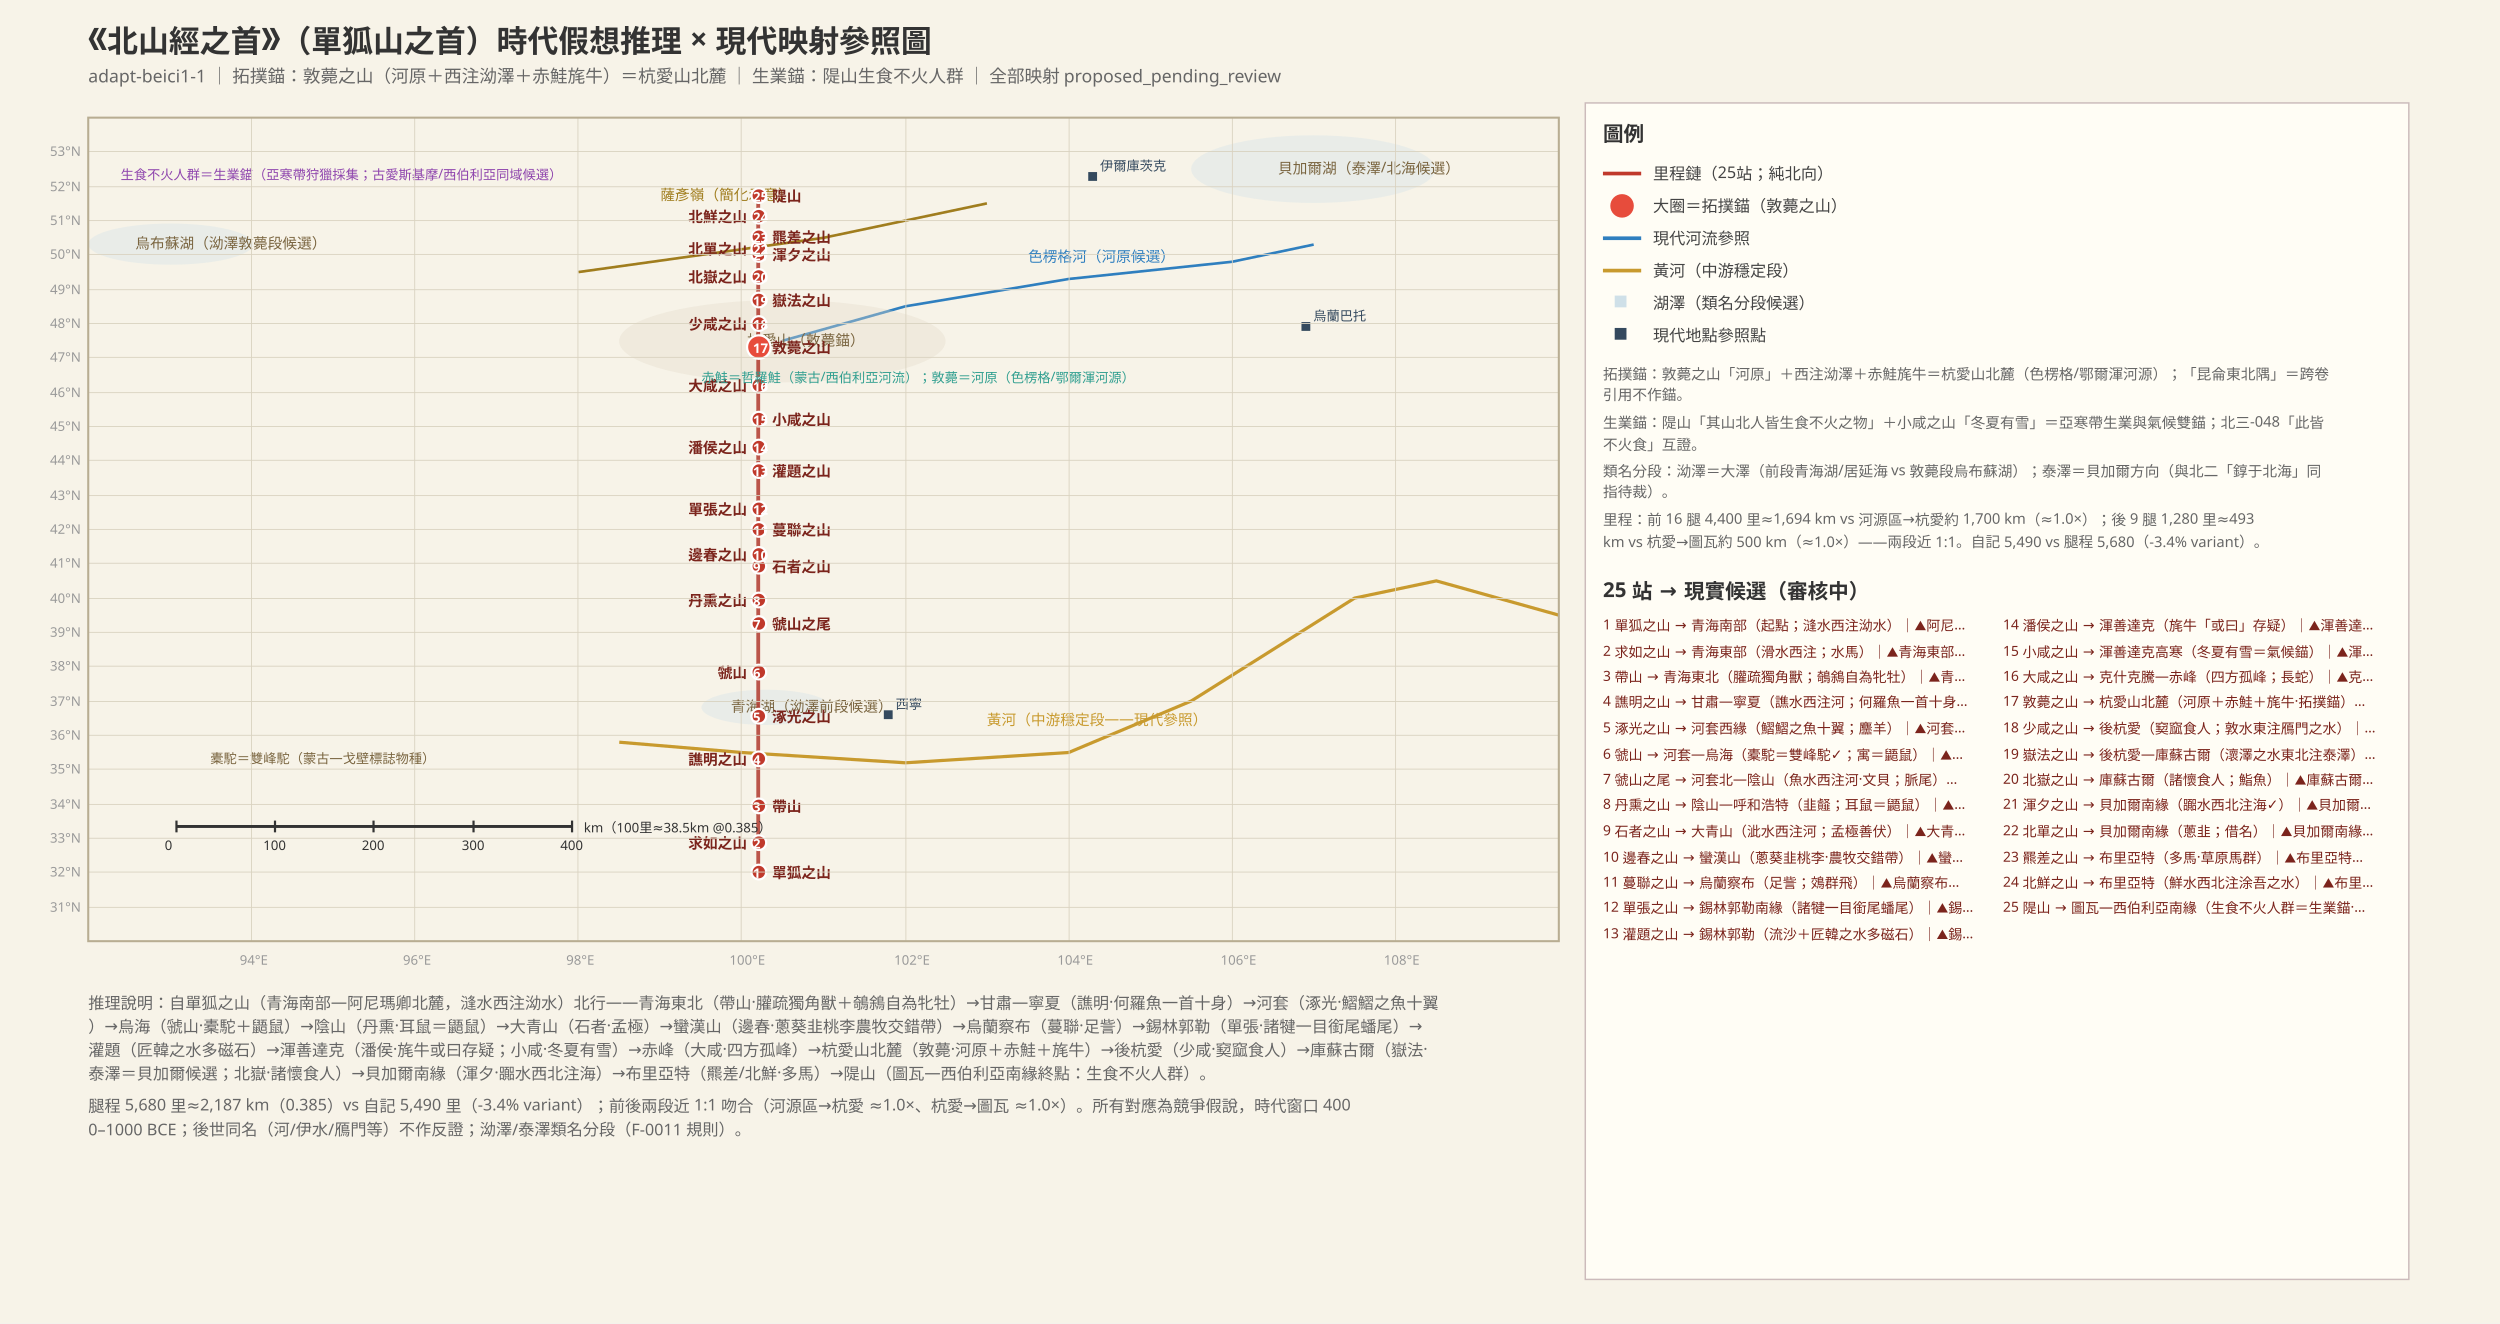
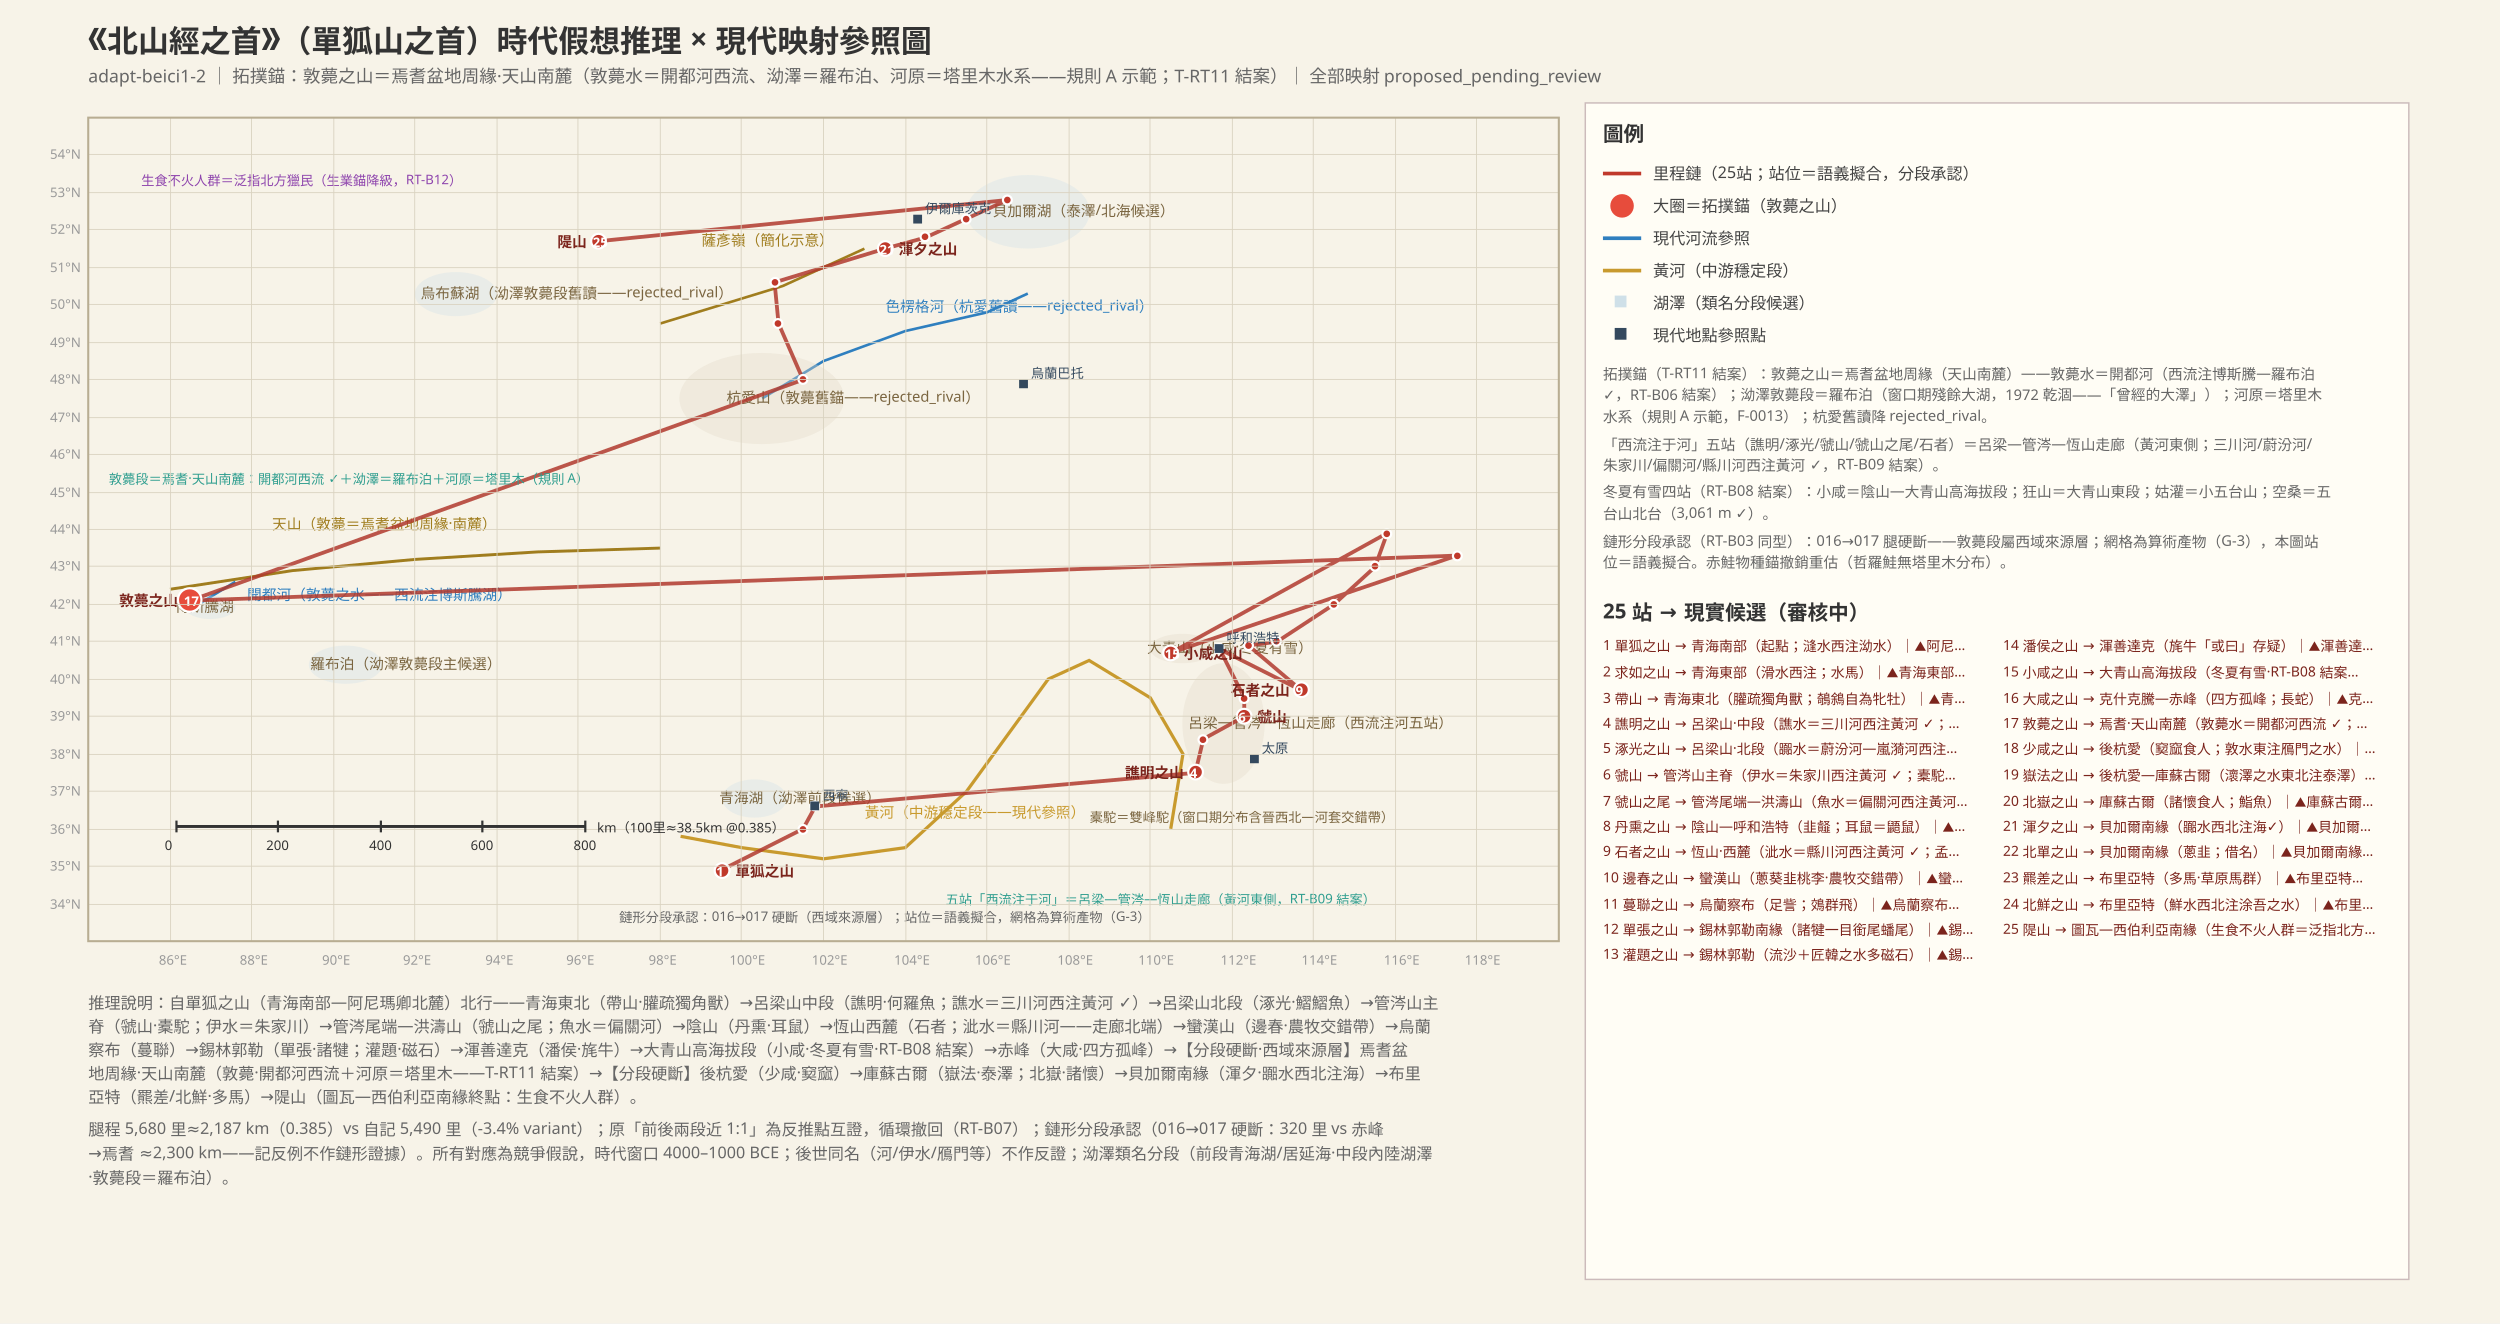
<svg xmlns="http://www.w3.org/2000/svg" width="1700" height="900" font-family="PingFang SC, Hiragino Sans GB, Microsoft YaHei, sans-serif">
  <rect width="1700" height="900" fill="#f7f3e8" />
  <defs>
    <marker id="arr" markerWidth="8" markerHeight="8" refX="7" refY="3" orient="auto">
      <path d="M0,0 L7,3 L0,6 Z" fill="#555" />
    </marker>
    <pattern id="sand" width="8" height="8" patternUnits="userSpaceOnUse">
      <rect width="8" height="8" fill="#efe3c0" />
      <circle cx="2" cy="2" r="0.8" fill="#d6b96a" />
      <circle cx="6" cy="6" r="0.8" fill="#d6b96a" />
    </pattern>
    <clipPath id="mapclip">
      <rect x="60" y="80" width="1000" height="560" />
    </clipPath>
  </defs>
  <text x="60" y="34" font-size="21" font-weight="bold" fill="#333">《北山經之首》（單狐山之首）時代假想推理 × 現代映射參照圖</text>
-   <text x="60" y="56" font-size="12" fill="#666">adapt-beici1-1 ｜ 拓撲錨：敦薨之山（河原＋西注泑澤＋赤鮭旄牛）＝杭愛山北麓 ｜ 生業錨：隄山生食不火人群 ｜ 全部映射 proposed_pending_review</text>
+   <text x="60" y="56" font-size="12" fill="#666">adapt-beici1-2 ｜ 拓撲錨：敦薨之山＝焉耆盆地周緣·天山南麓（敦薨水＝開都河西流、泑澤＝羅布泊、河原＝塔里木水系——規則 A 示範；T-RT11 結案）｜ 全部映射 proposed_pending_review</text>
  <g clip-path="url(#mapclip)">
-     <polyline points="421.1,504.7 504.4,511.7 615.6,518.7 726.7,511.7 810.0,476.7 865.6,441.7 921.1,406.7 976.7,395.0 1060.0,418.3 1104.4,453.3 1087.8,500.0" fill="none" stroke="#c89a2e" stroke-width="2.2" />
-     <text x="671" y="493" font-size="10" fill="#c89a2e">黃河（中游穩定段——現代參照）</text>
-     <polyline points="532.2,231.7 615.6,208.3 726.7,189.7 837.8,178.0 893.3,166.3" fill="none" stroke="#2f7fbf" stroke-width="1.8" />
-     <text x="699" y="178" font-size="10" fill="#2f7fbf">色楞格河（河原候選）</text>
-     <ellipse cx="521" cy="481" rx="44" ry="12" fill="#cfe0e8" opacity="0.35" />
-     <text x="497" y="484" font-size="10" fill="#7a6540">青海湖（泑澤前段候選）</text>
-     <ellipse cx="532" cy="232" rx="111" ry="28" fill="#e2d9c8" opacity="0.35" />
-     <text x="508" y="235" font-size="10" fill="#7a6540">杭愛山（敦薨錨）</text>
-     <ellipse cx="893" cy="115" rx="83" ry="23" fill="#cfe0e8" opacity="0.35" />
-     <text x="869" y="118" font-size="10" fill="#7a6540">貝加爾湖（泰澤/北海候選）</text>
-     <ellipse cx="116" cy="166" rx="56" ry="14" fill="#cfe0e8" opacity="0.35" />
-     <text x="92" y="169" font-size="10" fill="#7a6540">烏布蘇湖（泑澤敦薨段候選）</text>
-     <polyline points="393.3,185.0 560.0,161.7 671.1,138.3" fill="none" stroke="#a07d1e" stroke-width="1.8" />
-     <text x="449" y="136" font-size="10" fill="#a07d1e">薩彥嶺（簡化示意）</text>
-     <polyline points="515.6,592.9 515.6,572.6 515.6,548.3 515.6,515.9 515.6,487.4 515.6,456.6 515.6,424.2 515.6,408.1 515.6,385.4 515.6,376.6 515.6,360.2 515.6,345.8 515.6,319.9 515.6,303.5 515.6,284.9 515.6,262.2 515.6,236.3 515.6,220.2 515.6,203.9 515.6,187.8 515.6,173.1 515.6,169.1 515.6,161.0 515.6,146.5 515.6,132.7" fill="none" stroke="#b03a2e" stroke-width="2.6" opacity="0.85" />
-     <circle cx="516" cy="593" r="5" fill="#c0392b" stroke="#fff" stroke-width="1.5" />
-     <text x="512" y="597" font-size="9" fill="#fff" font-weight="bold">1</text>
-     <text x="525" y="597" font-size="10" fill="#7b241c" font-weight="bold">單狐之山</text>
-     <circle cx="516" cy="573" r="5" fill="#c0392b" stroke="#fff" stroke-width="1.5" />
-     <text x="512" y="577" font-size="9" fill="#fff" font-weight="bold">2</text>
-     <text x="468" y="577" font-size="10" fill="#7b241c" font-weight="bold">求如之山</text>
-     <circle cx="516" cy="548" r="5" fill="#c0392b" stroke="#fff" stroke-width="1.5" />
-     <text x="512" y="552" font-size="9" fill="#fff" font-weight="bold">3</text>
-     <text x="525" y="552" font-size="10" fill="#7b241c" font-weight="bold">帶山</text>
-     <circle cx="516" cy="516" r="5" fill="#c0392b" stroke="#fff" stroke-width="1.5" />
-     <text x="512" y="520" font-size="9" fill="#fff" font-weight="bold">4</text>
-     <text x="468" y="520" font-size="10" fill="#7b241c" font-weight="bold">譙明之山</text>
-     <circle cx="516" cy="487" r="5" fill="#c0392b" stroke="#fff" stroke-width="1.5" />
-     <text x="512" y="491" font-size="9" fill="#fff" font-weight="bold">5</text>
-     <text x="525" y="491" font-size="10" fill="#7b241c" font-weight="bold">涿光之山</text>
-     <circle cx="516" cy="457" r="5" fill="#c0392b" stroke="#fff" stroke-width="1.5" />
-     <text x="512" y="461" font-size="9" fill="#fff" font-weight="bold">6</text>
-     <text x="488" y="461" font-size="10" fill="#7b241c" font-weight="bold">虢山</text>
-     <circle cx="516" cy="424" r="5" fill="#c0392b" stroke="#fff" stroke-width="1.5" />
-     <text x="512" y="428" font-size="9" fill="#fff" font-weight="bold">7</text>
-     <text x="525" y="428" font-size="10" fill="#7b241c" font-weight="bold">虢山之尾</text>
-     <circle cx="516" cy="408" r="5" fill="#c0392b" stroke="#fff" stroke-width="1.5" />
-     <text x="512" y="412" font-size="9" fill="#fff" font-weight="bold">8</text>
-     <text x="468" y="412" font-size="10" fill="#7b241c" font-weight="bold">丹熏之山</text>
-     <circle cx="516" cy="385" r="5" fill="#c0392b" stroke="#fff" stroke-width="1.5" />
-     <text x="512" y="389" font-size="9" fill="#fff" font-weight="bold">9</text>
-     <text x="525" y="389" font-size="10" fill="#7b241c" font-weight="bold">石者之山</text>
-     <circle cx="516" cy="377" r="5" fill="#c0392b" stroke="#fff" stroke-width="1.5" />
-     <text x="512" y="381" font-size="9" fill="#fff" font-weight="bold">10</text>
-     <text x="468" y="381" font-size="10" fill="#7b241c" font-weight="bold">邊春之山</text>
-     <circle cx="516" cy="360" r="5" fill="#c0392b" stroke="#fff" stroke-width="1.5" />
-     <text x="512" y="364" font-size="9" fill="#fff" font-weight="bold">11</text>
-     <text x="525" y="364" font-size="10" fill="#7b241c" font-weight="bold">蔓聯之山</text>
-     <circle cx="516" cy="346" r="5" fill="#c0392b" stroke="#fff" stroke-width="1.5" />
-     <text x="512" y="350" font-size="9" fill="#fff" font-weight="bold">12</text>
-     <text x="468" y="350" font-size="10" fill="#7b241c" font-weight="bold">單張之山</text>
-     <circle cx="516" cy="320" r="5" fill="#c0392b" stroke="#fff" stroke-width="1.5" />
-     <text x="512" y="324" font-size="9" fill="#fff" font-weight="bold">13</text>
-     <text x="525" y="324" font-size="10" fill="#7b241c" font-weight="bold">灌題之山</text>
-     <circle cx="516" cy="304" r="5" fill="#c0392b" stroke="#fff" stroke-width="1.5" />
-     <text x="512" y="308" font-size="9" fill="#fff" font-weight="bold">14</text>
-     <text x="468" y="308" font-size="10" fill="#7b241c" font-weight="bold">潘侯之山</text>
-     <circle cx="516" cy="285" r="5" fill="#c0392b" stroke="#fff" stroke-width="1.5" />
-     <text x="512" y="289" font-size="9" fill="#fff" font-weight="bold">15</text>
-     <text x="525" y="289" font-size="10" fill="#7b241c" font-weight="bold">小咸之山</text>
-     <circle cx="516" cy="262" r="5" fill="#c0392b" stroke="#fff" stroke-width="1.5" />
-     <text x="512" y="266" font-size="9" fill="#fff" font-weight="bold">16</text>
-     <text x="468" y="266" font-size="10" fill="#7b241c" font-weight="bold">大咸之山</text>
-     <circle cx="516" cy="236" r="8" fill="#e74c3c" stroke="#fff" stroke-width="1.5" />
-     <text x="512" y="240" font-size="9" fill="#fff" font-weight="bold">17</text>
-     <text x="525" y="240" font-size="10" fill="#7b241c" font-weight="bold">敦薨之山</text>
-     <circle cx="516" cy="220" r="5" fill="#c0392b" stroke="#fff" stroke-width="1.5" />
-     <text x="512" y="224" font-size="9" fill="#fff" font-weight="bold">18</text>
-     <text x="468" y="224" font-size="10" fill="#7b241c" font-weight="bold">少咸之山</text>
-     <circle cx="516" cy="204" r="5" fill="#c0392b" stroke="#fff" stroke-width="1.5" />
-     <text x="512" y="208" font-size="9" fill="#fff" font-weight="bold">19</text>
-     <text x="525" y="208" font-size="10" fill="#7b241c" font-weight="bold">嶽法之山</text>
-     <circle cx="516" cy="188" r="5" fill="#c0392b" stroke="#fff" stroke-width="1.5" />
-     <text x="512" y="192" font-size="9" fill="#fff" font-weight="bold">20</text>
-     <text x="468" y="192" font-size="10" fill="#7b241c" font-weight="bold">北嶽之山</text>
-     <circle cx="516" cy="173" r="5" fill="#c0392b" stroke="#fff" stroke-width="1.5" />
-     <text x="512" y="177" font-size="9" fill="#fff" font-weight="bold">21</text>
-     <text x="525" y="177" font-size="10" fill="#7b241c" font-weight="bold">渾夕之山</text>
-     <circle cx="516" cy="169" r="5" fill="#c0392b" stroke="#fff" stroke-width="1.5" />
-     <text x="512" y="173" font-size="9" fill="#fff" font-weight="bold">22</text>
-     <text x="468" y="173" font-size="10" fill="#7b241c" font-weight="bold">北單之山</text>
-     <circle cx="516" cy="161" r="5" fill="#c0392b" stroke="#fff" stroke-width="1.5" />
-     <text x="512" y="165" font-size="9" fill="#fff" font-weight="bold">23</text>
-     <text x="525" y="165" font-size="10" fill="#7b241c" font-weight="bold">羆差之山</text>
-     <circle cx="516" cy="147" r="5" fill="#c0392b" stroke="#fff" stroke-width="1.5" />
-     <text x="512" y="151" font-size="9" fill="#fff" font-weight="bold">24</text>
-     <text x="468" y="151" font-size="10" fill="#7b241c" font-weight="bold">北鮮之山</text>
-     <circle cx="516" cy="133" r="5" fill="#c0392b" stroke="#fff" stroke-width="1.5" />
-     <text x="512" y="137" font-size="9" fill="#fff" font-weight="bold">25</text>
-     <text x="525" y="137" font-size="10" fill="#7b241c" font-weight="bold">隄山</text>
-     <text x="82" y="122" font-size="9" fill="#8e44ad">生食不火人群＝生業錨（亞寒帶狩獵採集；古愛斯基摩/西伯利亞同域候選）</text>
-     <text x="143" y="519" font-size="9" fill="#7a6540">橐駝＝雙峰駝（蒙古—戈壁標誌物種）</text>
-     <text x="477" y="260" font-size="9" fill="#2f9e8f">赤鮭＝哲羅鮭（蒙古/西伯利亞河流）；敦薨＝河原（色楞格/鄂爾渾河源）</text>
-     <rect x="601" y="483" width="6" height="6" fill="#34495e" />
-     <text x="609" y="482" font-size="9" fill="#34495e">西寧</text>
-     <rect x="1151" y="385" width="6" height="6" fill="#34495e" />
-     <text x="1159" y="384" font-size="9" fill="#34495e">呼和浩特</text>
-     <rect x="885" y="219" width="6" height="6" fill="#34495e" />
-     <text x="893" y="218" font-size="9" fill="#34495e">烏蘭巴托</text>
-     <rect x="740" y="117" width="6" height="6" fill="#34495e" />
-     <text x="748" y="116" font-size="9" fill="#34495e">伊爾庫茨克</text>
+     <polyline points="462.8,568.7 504.4,576.4 560.0,584.0 615.6,576.4 657.2,538.2 685.0,500.0 712.8,461.8 740.6,449.1 782.2,474.5 804.4,512.7 796.1,563.6" fill="none" stroke="#c89a2e" stroke-width="2.2" />
+     <text x="588" y="556" font-size="10" fill="#c89a2e">黃河（中游穩定段——現代參照）</text>
+     <polyline points="518.3,270.9 560.0,245.5 615.6,225.1 671.1,212.4 698.9,199.6" fill="none" stroke="#2f7fbf" stroke-width="1.8" />
+     <text x="602" y="212" font-size="10" fill="#2f7fbf">色楞格河（杭愛舊讀——rejected_rival）</text>
+     <polyline points="115.6,400.7 198.9,388.0 282.2,380.4 365.6,375.3 448.9,372.7" fill="none" stroke="#a07d1e" stroke-width="2" />
+     <text x="185" y="360" font-size="10" fill="#a07d1e">天山（敦薨＝焉耆盆地周緣·南麓）</text>
+     <polyline points="160.0,395.6 143.3,405.8 135.0,410.9" fill="none" stroke="#2f7fbf" stroke-width="1.8" />
+     <text x="168" y="408" font-size="10" fill="#2f7fbf">開都河（敦薨之水——西流注博斯騰湖）</text>
+     <polyline points="448.9,220.0 532.2,194.5 587.8,169.1" fill="none" stroke="#a07d1e" stroke-width="1.8" />
+     <text x="477" y="167" font-size="10" fill="#a07d1e">薩彥嶺（簡化示意）</text>
+     <ellipse cx="513" cy="543" rx="22" ry="13" fill="#cfe0e8" opacity="0.35" />
+     <text x="489" y="546" font-size="10" fill="#7a6540">青海湖（泑澤前段候選）</text>
+     <ellipse cx="518" cy="271" rx="56" ry="31" fill="#e2d9c8" opacity="0.35" />
+     <text x="494" y="274" font-size="10" fill="#7a6540">杭愛山（敦薨舊錨——rejected_rival）</text>
+     <ellipse cx="699" cy="144" rx="42" ry="25" fill="#cfe0e8" opacity="0.35" />
+     <text x="675" y="147" font-size="10" fill="#7a6540">貝加爾湖（泰澤/北海候選）</text>
+     <ellipse cx="310" cy="200" rx="28" ry="15" fill="#cfe0e8" opacity="0.35" />
+     <text x="286" y="203" font-size="10" fill="#7a6540">烏布蘇湖（泑澤敦薨段舊讀——rejected_rival）</text>
+     <ellipse cx="143" cy="413" rx="17" ry="8" fill="#cfe0e8" opacity="0.35" />
+     <text x="119" y="416" font-size="10" fill="#7a6540">博斯騰湖</text>
+     <ellipse cx="235" cy="452" rx="25" ry="13" fill="#cfe0e8" opacity="0.35" />
+     <text x="211" y="455" font-size="10" fill="#7a6540">羅布泊（泑澤敦薨段主候選）</text>
+     <ellipse cx="832" cy="492" rx="28" ry="41" fill="#e2d9c8" opacity="0.35" />
+     <text x="808" y="495" font-size="10" fill="#7a6540">呂梁—管涔—恆山走廊（西流注河五站）</text>
+     <ellipse cx="804" cy="441" rx="22" ry="10" fill="#e2d9c8" opacity="0.35" />
+     <text x="780" y="444" font-size="10" fill="#7a6540">大青山（小咸·冬夏有雪）</text>
+     <polyline points="490.6,591.6 546.1,563.6 554.4,548.4 812.8,525.5 818.3,502.5 846.1,487.3 846.1,474.5 829.4,441.5 885.0,469.5 848.9,438.9 868.3,436.4 907.2,410.9 935.0,385.5 943.3,362.5 796.1,444.0 990.6,377.8 129.4,408.4 546.1,258.2 529.4,220.0 526.7,192.0 601.7,169.1 629.4,161.5 657.2,148.7 685.0,136.0 407.2,164.0" fill="none" stroke="#b03a2e" stroke-width="2.6" opacity="0.85" />
+     <circle cx="491" cy="592" r="5" fill="#c0392b" stroke="#fff" stroke-width="1.5" />
+     <text x="487" y="596" font-size="9" fill="#fff" font-weight="bold">1</text>
+     <text x="500" y="596" font-size="10" fill="#7b241c" font-weight="bold">單狐之山</text>
+     <circle cx="546" cy="564" r="3" fill="#c0392b" stroke="#fff" stroke-width="1.5" />
+     <circle cx="554" cy="548" r="3" fill="#c0392b" stroke="#fff" stroke-width="1.5" />
+     <circle cx="813" cy="525" r="5" fill="#c0392b" stroke="#fff" stroke-width="1.5" />
+     <text x="809" y="529" font-size="9" fill="#fff" font-weight="bold">4</text>
+     <text x="765" y="529" font-size="10" fill="#7b241c" font-weight="bold">譙明之山</text>
+     <circle cx="818" cy="503" r="3" fill="#c0392b" stroke="#fff" stroke-width="1.5" />
+     <circle cx="846" cy="487" r="5" fill="#c0392b" stroke="#fff" stroke-width="1.5" />
+     <text x="842" y="491" font-size="9" fill="#fff" font-weight="bold">6</text>
+     <text x="855" y="491" font-size="10" fill="#7b241c" font-weight="bold">虢山</text>
+     <circle cx="846" cy="475" r="3" fill="#c0392b" stroke="#fff" stroke-width="1.5" />
+     <circle cx="829" cy="441" r="3" fill="#c0392b" stroke="#fff" stroke-width="1.5" />
+     <circle cx="885" cy="469" r="5" fill="#c0392b" stroke="#fff" stroke-width="1.5" />
+     <text x="881" y="473" font-size="9" fill="#fff" font-weight="bold">9</text>
+     <text x="837" y="473" font-size="10" fill="#7b241c" font-weight="bold">石者之山</text>
+     <circle cx="849" cy="439" r="3" fill="#c0392b" stroke="#fff" stroke-width="1.5" />
+     <circle cx="868" cy="436" r="3" fill="#c0392b" stroke="#fff" stroke-width="1.5" />
+     <circle cx="907" cy="411" r="3" fill="#c0392b" stroke="#fff" stroke-width="1.5" />
+     <circle cx="935" cy="385" r="3" fill="#c0392b" stroke="#fff" stroke-width="1.5" />
+     <circle cx="943" cy="363" r="3" fill="#c0392b" stroke="#fff" stroke-width="1.5" />
+     <circle cx="796" cy="444" r="5" fill="#c0392b" stroke="#fff" stroke-width="1.5" />
+     <text x="792" y="448" font-size="9" fill="#fff" font-weight="bold">15</text>
+     <text x="805" y="448" font-size="10" fill="#7b241c" font-weight="bold">小咸之山</text>
+     <circle cx="991" cy="378" r="3" fill="#c0392b" stroke="#fff" stroke-width="1.5" />
+     <circle cx="129" cy="408" r="8" fill="#e74c3c" stroke="#fff" stroke-width="1.5" />
+     <text x="125" y="412" font-size="9" fill="#fff" font-weight="bold">17</text>
+     <text x="81" y="412" font-size="10" fill="#7b241c" font-weight="bold">敦薨之山</text>
+     <circle cx="546" cy="258" r="3" fill="#c0392b" stroke="#fff" stroke-width="1.5" />
+     <circle cx="529" cy="220" r="3" fill="#c0392b" stroke="#fff" stroke-width="1.5" />
+     <circle cx="527" cy="192" r="3" fill="#c0392b" stroke="#fff" stroke-width="1.5" />
+     <circle cx="602" cy="169" r="5" fill="#c0392b" stroke="#fff" stroke-width="1.5" />
+     <text x="598" y="173" font-size="9" fill="#fff" font-weight="bold">21</text>
+     <text x="611" y="173" font-size="10" fill="#7b241c" font-weight="bold">渾夕之山</text>
+     <circle cx="629" cy="161" r="3" fill="#c0392b" stroke="#fff" stroke-width="1.5" />
+     <circle cx="657" cy="149" r="3" fill="#c0392b" stroke="#fff" stroke-width="1.5" />
+     <circle cx="685" cy="136" r="3" fill="#c0392b" stroke="#fff" stroke-width="1.5" />
+     <circle cx="407" cy="164" r="5" fill="#c0392b" stroke="#fff" stroke-width="1.5" />
+     <text x="403" y="168" font-size="9" fill="#fff" font-weight="bold">25</text>
+     <text x="379" y="168" font-size="10" fill="#7b241c" font-weight="bold">隄山</text>
+     <text x="96" y="126" font-size="9" fill="#8e44ad">生食不火人群＝泛指北方獵民（生業錨降級，RT-B12）</text>
+     <text x="741" y="559" font-size="9" fill="#7a6540">橐駝＝雙峰駝（窗口期分布含晉西北—河套交錯帶）</text>
+     <text x="74" y="329" font-size="9" fill="#2f9e8f">敦薨段＝焉耆·天山南麓：開都河西流 ✓＋泑澤＝羅布泊＋河原＝塔里木（規則 A）</text>
+     <text x="643" y="615" font-size="9" fill="#2f9e8f">五站「西流注于河」＝呂梁—管涔—恆山走廊（黃河東側，RT-B09 結案）</text>
+     <text x="421" y="627" font-size="9" fill="#666">鏈形分段承認：016→017 硬斷（西域來源層）；站位＝語義擬合，網格為算術產物（G-3）</text>
+     <rect x="551" y="545" width="6" height="6" fill="#34495e" />
+     <text x="559" y="544" font-size="9" fill="#34495e">西寧</text>
+     <rect x="850" y="513" width="6" height="6" fill="#34495e" />
+     <text x="858" y="512" font-size="9" fill="#34495e">太原</text>
+     <rect x="826" y="438" width="6" height="6" fill="#34495e" />
+     <text x="834" y="437" font-size="9" fill="#34495e">呼和浩特</text>
+     <rect x="693" y="258" width="6" height="6" fill="#34495e" />
+     <text x="701" y="257" font-size="9" fill="#34495e">烏蘭巴托</text>
+     <rect x="621" y="146" width="6" height="6" fill="#34495e" />
+     <text x="629" y="145" font-size="9" fill="#34495e">伊爾庫茨克</text>
  </g>
+   <line x1="116" y1="640" x2="116" y2="80" stroke="#d9d2c0" stroke-width="0.6" />
+   <text x="108" y="656" font-size="9" fill="#999">86°E</text>
  <line x1="171" y1="640" x2="171" y2="80" stroke="#d9d2c0" stroke-width="0.6" />
-   <text x="163" y="656" font-size="9" fill="#999">94°E</text>
+   <text x="163" y="656" font-size="9" fill="#999">88°E</text>
+   <line x1="227" y1="640" x2="227" y2="80" stroke="#d9d2c0" stroke-width="0.6" />
+   <text x="219" y="656" font-size="9" fill="#999">90°E</text>
  <line x1="282" y1="640" x2="282" y2="80" stroke="#d9d2c0" stroke-width="0.6" />
-   <text x="274" y="656" font-size="9" fill="#999">96°E</text>
+   <text x="274" y="656" font-size="9" fill="#999">92°E</text>
+   <line x1="338" y1="640" x2="338" y2="80" stroke="#d9d2c0" stroke-width="0.6" />
+   <text x="330" y="656" font-size="9" fill="#999">94°E</text>
  <line x1="393" y1="640" x2="393" y2="80" stroke="#d9d2c0" stroke-width="0.6" />
-   <text x="385" y="656" font-size="9" fill="#999">98°E</text>
+   <text x="385" y="656" font-size="9" fill="#999">96°E</text>
+   <line x1="449" y1="640" x2="449" y2="80" stroke="#d9d2c0" stroke-width="0.6" />
+   <text x="441" y="656" font-size="9" fill="#999">98°E</text>
  <line x1="504" y1="640" x2="504" y2="80" stroke="#d9d2c0" stroke-width="0.6" />
  <text x="496" y="656" font-size="9" fill="#999">100°E</text>
+   <line x1="560" y1="640" x2="560" y2="80" stroke="#d9d2c0" stroke-width="0.6" />
+   <text x="552" y="656" font-size="9" fill="#999">102°E</text>
  <line x1="616" y1="640" x2="616" y2="80" stroke="#d9d2c0" stroke-width="0.6" />
-   <text x="608" y="656" font-size="9" fill="#999">102°E</text>
+   <text x="608" y="656" font-size="9" fill="#999">104°E</text>
+   <line x1="671" y1="640" x2="671" y2="80" stroke="#d9d2c0" stroke-width="0.6" />
+   <text x="663" y="656" font-size="9" fill="#999">106°E</text>
  <line x1="727" y1="640" x2="727" y2="80" stroke="#d9d2c0" stroke-width="0.6" />
-   <text x="719" y="656" font-size="9" fill="#999">104°E</text>
+   <text x="719" y="656" font-size="9" fill="#999">108°E</text>
+   <line x1="782" y1="640" x2="782" y2="80" stroke="#d9d2c0" stroke-width="0.6" />
+   <text x="774" y="656" font-size="9" fill="#999">110°E</text>
  <line x1="838" y1="640" x2="838" y2="80" stroke="#d9d2c0" stroke-width="0.6" />
-   <text x="830" y="656" font-size="9" fill="#999">106°E</text>
+   <text x="830" y="656" font-size="9" fill="#999">112°E</text>
+   <line x1="893" y1="640" x2="893" y2="80" stroke="#d9d2c0" stroke-width="0.6" />
+   <text x="885" y="656" font-size="9" fill="#999">114°E</text>
  <line x1="949" y1="640" x2="949" y2="80" stroke="#d9d2c0" stroke-width="0.6" />
-   <text x="941" y="656" font-size="9" fill="#999">108°E</text>
-   <line x1="60" y1="617" x2="1060" y2="617" stroke="#d9d2c0" stroke-width="0.6" />
-   <text x="34" y="620" font-size="9" fill="#999">31°N</text>
-   <line x1="60" y1="593" x2="1060" y2="593" stroke="#d9d2c0" stroke-width="0.6" />
-   <text x="34" y="596" font-size="9" fill="#999">32°N</text>
-   <line x1="60" y1="570" x2="1060" y2="570" stroke="#d9d2c0" stroke-width="0.6" />
-   <text x="34" y="573" font-size="9" fill="#999">33°N</text>
-   <line x1="60" y1="547" x2="1060" y2="547" stroke="#d9d2c0" stroke-width="0.6" />
-   <text x="34" y="550" font-size="9" fill="#999">34°N</text>
-   <line x1="60" y1="523" x2="1060" y2="523" stroke="#d9d2c0" stroke-width="0.6" />
-   <text x="34" y="526" font-size="9" fill="#999">35°N</text>
-   <line x1="60" y1="500" x2="1060" y2="500" stroke="#d9d2c0" stroke-width="0.6" />
-   <text x="34" y="503" font-size="9" fill="#999">36°N</text>
-   <line x1="60" y1="477" x2="1060" y2="477" stroke="#d9d2c0" stroke-width="0.6" />
-   <text x="34" y="480" font-size="9" fill="#999">37°N</text>
-   <line x1="60" y1="453" x2="1060" y2="453" stroke="#d9d2c0" stroke-width="0.6" />
-   <text x="34" y="456" font-size="9" fill="#999">38°N</text>
-   <line x1="60" y1="430" x2="1060" y2="430" stroke="#d9d2c0" stroke-width="0.6" />
-   <text x="34" y="433" font-size="9" fill="#999">39°N</text>
-   <line x1="60" y1="407" x2="1060" y2="407" stroke="#d9d2c0" stroke-width="0.6" />
-   <text x="34" y="410" font-size="9" fill="#999">40°N</text>
-   <line x1="60" y1="383" x2="1060" y2="383" stroke="#d9d2c0" stroke-width="0.6" />
-   <text x="34" y="386" font-size="9" fill="#999">41°N</text>
+   <text x="941" y="656" font-size="9" fill="#999">116°E</text>
+   <line x1="1004" y1="640" x2="1004" y2="80" stroke="#d9d2c0" stroke-width="0.6" />
+   <text x="996" y="656" font-size="9" fill="#999">118°E</text>
+   <line x1="60" y1="615" x2="1060" y2="615" stroke="#d9d2c0" stroke-width="0.6" />
+   <text x="34" y="618" font-size="9" fill="#999">34°N</text>
+   <line x1="60" y1="589" x2="1060" y2="589" stroke="#d9d2c0" stroke-width="0.6" />
+   <text x="34" y="592" font-size="9" fill="#999">35°N</text>
+   <line x1="60" y1="564" x2="1060" y2="564" stroke="#d9d2c0" stroke-width="0.6" />
+   <text x="34" y="567" font-size="9" fill="#999">36°N</text>
+   <line x1="60" y1="538" x2="1060" y2="538" stroke="#d9d2c0" stroke-width="0.6" />
+   <text x="34" y="541" font-size="9" fill="#999">37°N</text>
+   <line x1="60" y1="513" x2="1060" y2="513" stroke="#d9d2c0" stroke-width="0.6" />
+   <text x="34" y="516" font-size="9" fill="#999">38°N</text>
+   <line x1="60" y1="487" x2="1060" y2="487" stroke="#d9d2c0" stroke-width="0.6" />
+   <text x="34" y="490" font-size="9" fill="#999">39°N</text>
+   <line x1="60" y1="462" x2="1060" y2="462" stroke="#d9d2c0" stroke-width="0.6" />
+   <text x="34" y="465" font-size="9" fill="#999">40°N</text>
+   <line x1="60" y1="436" x2="1060" y2="436" stroke="#d9d2c0" stroke-width="0.6" />
+   <text x="34" y="439" font-size="9" fill="#999">41°N</text>
+   <line x1="60" y1="411" x2="1060" y2="411" stroke="#d9d2c0" stroke-width="0.6" />
+   <text x="34" y="414" font-size="9" fill="#999">42°N</text>
+   <line x1="60" y1="385" x2="1060" y2="385" stroke="#d9d2c0" stroke-width="0.6" />
+   <text x="34" y="388" font-size="9" fill="#999">43°N</text>
  <line x1="60" y1="360" x2="1060" y2="360" stroke="#d9d2c0" stroke-width="0.6" />
-   <text x="34" y="363" font-size="9" fill="#999">42°N</text>
-   <line x1="60" y1="337" x2="1060" y2="337" stroke="#d9d2c0" stroke-width="0.6" />
-   <text x="34" y="340" font-size="9" fill="#999">43°N</text>
-   <line x1="60" y1="313" x2="1060" y2="313" stroke="#d9d2c0" stroke-width="0.6" />
-   <text x="34" y="316" font-size="9" fill="#999">44°N</text>
-   <line x1="60" y1="290" x2="1060" y2="290" stroke="#d9d2c0" stroke-width="0.6" />
-   <text x="34" y="293" font-size="9" fill="#999">45°N</text>
-   <line x1="60" y1="267" x2="1060" y2="267" stroke="#d9d2c0" stroke-width="0.6" />
-   <text x="34" y="270" font-size="9" fill="#999">46°N</text>
-   <line x1="60" y1="243" x2="1060" y2="243" stroke="#d9d2c0" stroke-width="0.6" />
-   <text x="34" y="246" font-size="9" fill="#999">47°N</text>
-   <line x1="60" y1="220" x2="1060" y2="220" stroke="#d9d2c0" stroke-width="0.6" />
-   <text x="34" y="223" font-size="9" fill="#999">48°N</text>
-   <line x1="60" y1="197" x2="1060" y2="197" stroke="#d9d2c0" stroke-width="0.6" />
-   <text x="34" y="200" font-size="9" fill="#999">49°N</text>
-   <line x1="60" y1="173" x2="1060" y2="173" stroke="#d9d2c0" stroke-width="0.6" />
-   <text x="34" y="176" font-size="9" fill="#999">50°N</text>
-   <line x1="60" y1="150" x2="1060" y2="150" stroke="#d9d2c0" stroke-width="0.6" />
-   <text x="34" y="153" font-size="9" fill="#999">51°N</text>
-   <line x1="60" y1="127" x2="1060" y2="127" stroke="#d9d2c0" stroke-width="0.6" />
-   <text x="34" y="130" font-size="9" fill="#999">52°N</text>
-   <line x1="60" y1="103" x2="1060" y2="103" stroke="#d9d2c0" stroke-width="0.6" />
-   <text x="34" y="106" font-size="9" fill="#999">53°N</text>
+   <text x="34" y="363" font-size="9" fill="#999">44°N</text>
+   <line x1="60" y1="335" x2="1060" y2="335" stroke="#d9d2c0" stroke-width="0.6" />
+   <text x="34" y="338" font-size="9" fill="#999">45°N</text>
+   <line x1="60" y1="309" x2="1060" y2="309" stroke="#d9d2c0" stroke-width="0.6" />
+   <text x="34" y="312" font-size="9" fill="#999">46°N</text>
+   <line x1="60" y1="284" x2="1060" y2="284" stroke="#d9d2c0" stroke-width="0.6" />
+   <text x="34" y="287" font-size="9" fill="#999">47°N</text>
+   <line x1="60" y1="258" x2="1060" y2="258" stroke="#d9d2c0" stroke-width="0.6" />
+   <text x="34" y="261" font-size="9" fill="#999">48°N</text>
+   <line x1="60" y1="233" x2="1060" y2="233" stroke="#d9d2c0" stroke-width="0.6" />
+   <text x="34" y="236" font-size="9" fill="#999">49°N</text>
+   <line x1="60" y1="207" x2="1060" y2="207" stroke="#d9d2c0" stroke-width="0.6" />
+   <text x="34" y="210" font-size="9" fill="#999">50°N</text>
+   <line x1="60" y1="182" x2="1060" y2="182" stroke="#d9d2c0" stroke-width="0.6" />
+   <text x="34" y="185" font-size="9" fill="#999">51°N</text>
+   <line x1="60" y1="156" x2="1060" y2="156" stroke="#d9d2c0" stroke-width="0.6" />
+   <text x="34" y="159" font-size="9" fill="#999">52°N</text>
+   <line x1="60" y1="131" x2="1060" y2="131" stroke="#d9d2c0" stroke-width="0.6" />
+   <text x="34" y="134" font-size="9" fill="#999">53°N</text>
+   <line x1="60" y1="105" x2="1060" y2="105" stroke="#d9d2c0" stroke-width="0.6" />
+   <text x="34" y="108" font-size="9" fill="#999">54°N</text>
  <rect x="60" y="80" width="1000" height="560" fill="none" stroke="#b8ad92" stroke-width="1.4" />
-   <line x1="120" y1="562" x2="389" y2="562" stroke="#333" stroke-width="2" />
+   <line x1="120" y1="562" x2="398" y2="562" stroke="#333" stroke-width="2" />
  <line x1="120" y1="558" x2="120" y2="566" stroke="#333" stroke-width="1.5" />
  <text x="112" y="578" font-size="9" fill="#333">0</text>
-   <line x1="187" y1="558" x2="187" y2="566" stroke="#333" stroke-width="1.5" />
-   <text x="179" y="578" font-size="9" fill="#333">100</text>
-   <line x1="254" y1="558" x2="254" y2="566" stroke="#333" stroke-width="1.5" />
-   <text x="246" y="578" font-size="9" fill="#333">200</text>
-   <line x1="322" y1="558" x2="322" y2="566" stroke="#333" stroke-width="1.5" />
-   <text x="314" y="578" font-size="9" fill="#333">300</text>
-   <line x1="389" y1="558" x2="389" y2="566" stroke="#333" stroke-width="1.5" />
-   <text x="381" y="578" font-size="9" fill="#333">400</text>
-   <text x="397" y="566" font-size="9" fill="#333">km（100里≈38.5km @0.385）</text>
+   <line x1="189" y1="558" x2="189" y2="566" stroke="#333" stroke-width="1.5" />
+   <text x="181" y="578" font-size="9" fill="#333">200</text>
+   <line x1="259" y1="558" x2="259" y2="566" stroke="#333" stroke-width="1.5" />
+   <text x="251" y="578" font-size="9" fill="#333">400</text>
+   <line x1="328" y1="558" x2="328" y2="566" stroke="#333" stroke-width="1.5" />
+   <text x="320" y="578" font-size="9" fill="#333">600</text>
+   <line x1="398" y1="558" x2="398" y2="566" stroke="#333" stroke-width="1.5" />
+   <text x="390" y="578" font-size="9" fill="#333">800</text>
+   <text x="406" y="566" font-size="9" fill="#333">km（100里≈38.5km @0.385）</text>
  <rect x="1078" y="70" width="560" height="800" fill="#fffdf5" stroke="#cbb" />
  <text x="1090" y="96" font-size="14" font-weight="bold" fill="#333">圖例</text>
  <line x1="1090" y1="118" x2="1116" y2="118" stroke="#c0392b" stroke-width="2.5" />
-   <text x="1124" y="122" font-size="11" fill="#444">里程鏈（25站；純北向）</text>
+   <text x="1124" y="122" font-size="11" fill="#444">里程鏈（25站；站位＝語義擬合，分段承認）</text>
  <circle cx="1103" cy="140" r="8" fill="#e74c3c" />
  <text x="1124" y="144" font-size="11" fill="#444">大圈＝拓撲錨（敦薨之山）</text>
  <line x1="1090" y1="162" x2="1116" y2="162" stroke="#2f7fbf" stroke-width="2.5" />
  <text x="1124" y="166" font-size="11" fill="#444">現代河流參照</text>
  <line x1="1090" y1="184" x2="1116" y2="184" stroke="#c89a2e" stroke-width="2.5" />
  <text x="1124" y="188" font-size="11" fill="#444">黃河（中游穩定段）</text>
  <rect x="1098" y="201" width="8" height="8" fill="#cfe0e8" />
  <text x="1124" y="210" font-size="11" fill="#444">湖澤（類名分段候選）</text>
  <rect x="1098" y="223" width="8" height="8" fill="#34495e" />
  <text x="1124" y="232" font-size="11" fill="#444">現代地點參照點</text>
-   <text x="1090" y="258" font-size="10" fill="#666">拓撲錨：敦薨之山「河原」＋西注泑澤＋赤鮭旄牛＝杭愛山北麓（色楞格/鄂爾渾河源）；「昆侖東北隅」＝跨卷</text>
-   <text x="1090" y="272" font-size="10" fill="#666">引用不作錨。</text>
-   <text x="1090" y="291" font-size="10" fill="#666">生業錨：隄山「其山北人皆生食不火之物」＋小咸之山「冬夏有雪」＝亞寒帶生業與氣候雙錨；北三-048「此皆</text>
-   <text x="1090" y="306" font-size="10" fill="#666">不火食」互證。</text>
-   <text x="1090" y="324" font-size="10" fill="#666">類名分段：泑澤＝大澤（前段青海湖/居延海 vs 敦薨段烏布蘇湖）；泰澤＝貝加爾方向（與北二「錞于北海」同</text>
-   <text x="1090" y="338" font-size="10" fill="#666">指待裁）。</text>
-   <text x="1090" y="357" font-size="10" fill="#666">里程：前 16 腿 4,400 里≈1,694 km vs 河源區→杭愛約 1,700 km（≈1.0×）；後 9 腿 1,280 里≈493 </text>
-   <text x="1090" y="372" font-size="10" fill="#666">km vs 杭愛→圖瓦約 500 km（≈1.0×）——兩段近 1:1。自記 5,490 vs 腿程 5,680（-3.4% variant）。</text>
-   <text x="1090" y="406.0" font-size="14" font-weight="bold" fill="#333">25 站 → 現實候選（審核中）</text>
-   <text x="1090" y="428" font-size="9.5" fill="#7b241c"> 1 單狐之山 → 青海南部（起點；漨水西注泑水）｜⛰阿尼…</text>
-   <text x="1090" y="446" font-size="9.5" fill="#7b241c"> 2 求如之山 → 青海東部（滑水西注；水馬）｜⛰青海東部…</text>
-   <text x="1090" y="463" font-size="9.5" fill="#7b241c"> 3 帶山 → 青海東北（䑏疏獨角獸；鵸䳜自為牝牡）｜⛰青…</text>
-   <text x="1090" y="480" font-size="9.5" fill="#7b241c"> 4 譙明之山 → 甘肅—寧夏（譙水西注河；何羅魚一首十身…</text>
-   <text x="1090" y="498" font-size="9.5" fill="#7b241c"> 5 涿光之山 → 河套西緣（鰼鰼之魚十翼；麢羊）｜⛰河套…</text>
-   <text x="1090" y="516" font-size="9.5" fill="#7b241c"> 6 虢山 → 河套—烏海（橐駝＝雙峰駝✓；寓＝鼯鼠）｜⛰…</text>
-   <text x="1090" y="533" font-size="9.5" fill="#7b241c"> 7 虢山之尾 → 河套北—陰山（魚水西注河·文貝；脈尾）…</text>
-   <text x="1090" y="550" font-size="9.5" fill="#7b241c"> 8 丹熏之山 → 陰山—呼和浩特（韭䪥；耳鼠＝鼯鼠）｜⛰…</text>
-   <text x="1090" y="568" font-size="9.5" fill="#7b241c"> 9 石者之山 → 大青山（泚水西注河；孟極善伏）｜⛰大青…</text>
-   <text x="1090" y="586" font-size="9.5" fill="#7b241c">10 邊春之山 → 蠻漢山（蔥葵韭桃李·農牧交錯帶）｜⛰蠻…</text>
-   <text x="1090" y="603" font-size="9.5" fill="#7b241c">11 蔓聯之山 → 烏蘭察布（足訾；鵁群飛）｜⛰烏蘭察布…</text>
-   <text x="1090" y="620" font-size="9.5" fill="#7b241c">12 單張之山 → 錫林郭勒南緣（諸犍一目銜尾蟠尾）｜⛰錫…</text>
-   <text x="1090" y="638" font-size="9.5" fill="#7b241c">13 灌題之山 → 錫林郭勒（流沙＋匠韓之水多磁石）｜⛰錫…</text>
-   <text x="1362" y="428" font-size="9.5" fill="#7b241c">14 潘侯之山 → 渾善達克（旄牛「或曰」存疑）｜⛰渾善達…</text>
-   <text x="1362" y="446" font-size="9.5" fill="#7b241c">15 小咸之山 → 渾善達克高寒（冬夏有雪＝氣候錨）｜⛰渾…</text>
-   <text x="1362" y="463" font-size="9.5" fill="#7b241c">16 大咸之山 → 克什克騰—赤峰（四方孤峰；長蛇）｜⛰克…</text>
-   <text x="1362" y="480" font-size="9.5" fill="#7b241c">17 敦薨之山 → 杭愛山北麓（河原＋赤鮭＋旄牛·拓撲錨）…</text>
-   <text x="1362" y="498" font-size="9.5" fill="#7b241c">18 少咸之山 → 後杭愛（窫窳食人；敦水東注鴈門之水）｜…</text>
-   <text x="1362" y="516" font-size="9.5" fill="#7b241c">19 嶽法之山 → 後杭愛—庫蘇古爾（瀤澤之水東北注泰澤）…</text>
-   <text x="1362" y="533" font-size="9.5" fill="#7b241c">20 北嶽之山 → 庫蘇古爾（諸懷食人；鮨魚）｜⛰庫蘇古爾…</text>
-   <text x="1362" y="550" font-size="9.5" fill="#7b241c">21 渾夕之山 → 貝加爾南緣（嚻水西北注海✓）｜⛰貝加爾…</text>
-   <text x="1362" y="568" font-size="9.5" fill="#7b241c">22 北單之山 → 貝加爾南緣（蔥韭；借名）｜⛰貝加爾南緣…</text>
-   <text x="1362" y="586" font-size="9.5" fill="#7b241c">23 羆差之山 → 布里亞特（多馬·草原馬群）｜⛰布里亞特…</text>
-   <text x="1362" y="603" font-size="9.5" fill="#7b241c">24 北鮮之山 → 布里亞特（鮮水西北注涂吾之水）｜⛰布里…</text>
-   <text x="1362" y="620" font-size="9.5" fill="#7b241c">25 隄山 → 圖瓦—西伯利亞南緣（生食不火人群＝生業錨·…</text>
-   <text x="60" y="686" font-size="11" fill="#666">推理說明：自單狐之山（青海南部—阿尼瑪卿北麓，漨水西注泑水）北行——青海東北（帶山·䑏疏獨角獸＋鵸䳜自為牝牡）→甘肅—寧夏（譙明·何羅魚一首十身）→河套（涿光·鰼鰼之魚十翼</text>
-   <text x="60" y="702" font-size="11" fill="#666">）→烏海（虢山·橐駝＋鼯鼠）→陰山（丹熏·耳鼠＝鼯鼠）→大青山（石者·孟極）→蠻漢山（邊春·蔥葵韭桃李農牧交錯帶）→烏蘭察布（蔓聯·足訾）→錫林郭勒（單張·諸犍一目銜尾蟠尾）→</text>
-   <text x="60" y="718" font-size="11" fill="#666">灌題（匠韓之水多磁石）→渾善達克（潘侯·旄牛或曰存疑；小咸·冬夏有雪）→赤峰（大咸·四方孤峰）→杭愛山北麓（敦薨·河原＋赤鮭＋旄牛）→後杭愛（少咸·窫窳食人）→庫蘇古爾（嶽法·</text>
-   <text x="60" y="734" font-size="11" fill="#666">泰澤＝貝加爾候選；北嶽·諸懷食人）→貝加爾南緣（渾夕·嚻水西北注海）→布里亞特（羆差/北鮮·多馬）→隄山（圖瓦—西伯利亞南緣終點：生食不火人群）。</text>
-   <text x="60" y="756" font-size="11" fill="#666">腿程 5,680 里≈2,187 km（0.385）vs 自記 5,490 里（-3.4% variant）；前後兩段近 1:1 吻合（河源區→杭愛 ≈1.0×、杭愛→圖瓦 ≈1.0×）。所有對應為競爭假說，時代窗口 400</text>
-   <text x="60" y="772" font-size="11" fill="#666">0–1000 BCE；後世同名（河/伊水/鴈門等）不作反證；泑澤/泰澤類名分段（F-0011 規則）。</text>
+   <text x="1090" y="258" font-size="10" fill="#666">拓撲錨（T-RT11 結案）：敦薨之山＝焉耆盆地周緣（天山南麓）——敦薨水＝開都河（西流注博斯騰—羅布泊 </text>
+   <text x="1090" y="272" font-size="10" fill="#666">✓，RT-B06 結案）；泑澤敦薨段＝羅布泊（窗口期殘餘大湖，1972 乾涸——「曾經的大澤」）；河原＝塔里木</text>
+   <text x="1090" y="287" font-size="10" fill="#666">水系（規則 A 示範，F-0013）；杭愛舊讀降 rejected_rival。</text>
+   <text x="1090" y="306" font-size="10" fill="#666">「西流注于河」五站（譙明/涿光/虢山/虢山之尾/石者）＝呂梁—管涔—恆山走廊（黃河東側；三川河/蔚汾河/</text>
+   <text x="1090" y="320" font-size="10" fill="#666">朱家川/偏關河/縣川河西注黃河 ✓，RT-B09 結案）。</text>
+   <text x="1090" y="338" font-size="10" fill="#666">冬夏有雪四站（RT-B08 結案）：小咸＝陰山—大青山高海拔段；狂山＝大青山東段；姑灌＝小五台山；空桑＝五</text>
+   <text x="1090" y="353" font-size="10" fill="#666">台山北台（3,061 m ✓）。</text>
+   <text x="1090" y="372" font-size="10" fill="#666">鏈形分段承認（RT-B03 同型）：016→017 腿硬斷——敦薨段屬西域來源層；網格為算術產物（G-3），本圖站</text>
+   <text x="1090" y="386" font-size="10" fill="#666">位＝語義擬合。赤鮭物種錨撤銷重估（哲羅鮭無塔里木分布）。</text>
+   <text x="1090" y="420.5" font-size="14" font-weight="bold" fill="#333">25 站 → 現實候選（審核中）</text>
+   <text x="1090" y="442" font-size="9.5" fill="#7b241c"> 1 單狐之山 → 青海南部（起點；漨水西注泑水）｜⛰阿尼…</text>
+   <text x="1090" y="460" font-size="9.5" fill="#7b241c"> 2 求如之山 → 青海東部（滑水西注；水馬）｜⛰青海東部…</text>
+   <text x="1090" y="478" font-size="9.5" fill="#7b241c"> 3 帶山 → 青海東北（䑏疏獨角獸；鵸䳜自為牝牡）｜⛰青…</text>
+   <text x="1090" y="495" font-size="9.5" fill="#7b241c"> 4 譙明之山 → 呂梁山·中段（譙水＝三川河西注黃河 ✓；…</text>
+   <text x="1090" y="512" font-size="9.5" fill="#7b241c"> 5 涿光之山 → 呂梁山·北段（嚻水＝蔚汾河—嵐漪河西注…</text>
+   <text x="1090" y="530" font-size="9.5" fill="#7b241c"> 6 虢山 → 管涔山主脊（伊水＝朱家川西注黃河 ✓；橐駝…</text>
+   <text x="1090" y="548" font-size="9.5" fill="#7b241c"> 7 虢山之尾 → 管涔尾端—洪濤山（魚水＝偏關河西注黃河…</text>
+   <text x="1090" y="565" font-size="9.5" fill="#7b241c"> 8 丹熏之山 → 陰山—呼和浩特（韭䪥；耳鼠＝鼯鼠）｜⛰…</text>
+   <text x="1090" y="582" font-size="9.5" fill="#7b241c"> 9 石者之山 → 恆山·西麓（泚水＝縣川河西注黃河 ✓；孟…</text>
+   <text x="1090" y="600" font-size="9.5" fill="#7b241c">10 邊春之山 → 蠻漢山（蔥葵韭桃李·農牧交錯帶）｜⛰蠻…</text>
+   <text x="1090" y="618" font-size="9.5" fill="#7b241c">11 蔓聯之山 → 烏蘭察布（足訾；鵁群飛）｜⛰烏蘭察布…</text>
+   <text x="1090" y="635" font-size="9.5" fill="#7b241c">12 單張之山 → 錫林郭勒南緣（諸犍一目銜尾蟠尾）｜⛰錫…</text>
+   <text x="1090" y="652" font-size="9.5" fill="#7b241c">13 灌題之山 → 錫林郭勒（流沙＋匠韓之水多磁石）｜⛰錫…</text>
+   <text x="1362" y="442" font-size="9.5" fill="#7b241c">14 潘侯之山 → 渾善達克（旄牛「或曰」存疑）｜⛰渾善達…</text>
+   <text x="1362" y="460" font-size="9.5" fill="#7b241c">15 小咸之山 → 大青山高海拔段（冬夏有雪·RT-B08 結案…</text>
+   <text x="1362" y="478" font-size="9.5" fill="#7b241c">16 大咸之山 → 克什克騰—赤峰（四方孤峰；長蛇）｜⛰克…</text>
+   <text x="1362" y="495" font-size="9.5" fill="#7b241c">17 敦薨之山 → 焉耆·天山南麓（敦薨水＝開都河西流 ✓；…</text>
+   <text x="1362" y="512" font-size="9.5" fill="#7b241c">18 少咸之山 → 後杭愛（窫窳食人；敦水東注鴈門之水）｜…</text>
+   <text x="1362" y="530" font-size="9.5" fill="#7b241c">19 嶽法之山 → 後杭愛—庫蘇古爾（瀤澤之水東北注泰澤）…</text>
+   <text x="1362" y="548" font-size="9.5" fill="#7b241c">20 北嶽之山 → 庫蘇古爾（諸懷食人；鮨魚）｜⛰庫蘇古爾…</text>
+   <text x="1362" y="565" font-size="9.5" fill="#7b241c">21 渾夕之山 → 貝加爾南緣（嚻水西北注海✓）｜⛰貝加爾…</text>
+   <text x="1362" y="582" font-size="9.5" fill="#7b241c">22 北單之山 → 貝加爾南緣（蔥韭；借名）｜⛰貝加爾南緣…</text>
+   <text x="1362" y="600" font-size="9.5" fill="#7b241c">23 羆差之山 → 布里亞特（多馬·草原馬群）｜⛰布里亞特…</text>
+   <text x="1362" y="618" font-size="9.5" fill="#7b241c">24 北鮮之山 → 布里亞特（鮮水西北注涂吾之水）｜⛰布里…</text>
+   <text x="1362" y="635" font-size="9.5" fill="#7b241c">25 隄山 → 圖瓦—西伯利亞南緣（生食不火人群＝泛指北方…</text>
+   <text x="60" y="686" font-size="11" fill="#666">推理說明：自單狐之山（青海南部—阿尼瑪卿北麓）北行——青海東北（帶山·䑏疏獨角獸）→呂梁山中段（譙明·何羅魚；譙水＝三川河西注黃河 ✓）→呂梁山北段（涿光·鰼鰼魚）→管涔山主</text>
+   <text x="60" y="702" font-size="11" fill="#666">脊（虢山·橐駝；伊水＝朱家川）→管涔尾端—洪濤山（虢山之尾；魚水＝偏關河）→陰山（丹熏·耳鼠）→恆山西麓（石者；泚水＝縣川河——走廊北端）→蠻漢山（邊春·農牧交錯帶）→烏蘭</text>
+   <text x="60" y="718" font-size="11" fill="#666">察布（蔓聯）→錫林郭勒（單張·諸犍；灌題·磁石）→渾善達克（潘侯·旄牛）→大青山高海拔段（小咸·冬夏有雪·RT-B08 結案）→赤峰（大咸·四方孤峰）→【分段硬斷·西域來源層】焉耆盆</text>
+   <text x="60" y="734" font-size="11" fill="#666">地周緣·天山南麓（敦薨·開都河西流＋河原＝塔里木——T-RT11 結案）→【分段硬斷】後杭愛（少咸·窫窳）→庫蘇古爾（嶽法·泰澤；北嶽·諸懷）→貝加爾南緣（渾夕·嚻水西北注海）→布里</text>
+   <text x="60" y="750" font-size="11" fill="#666">亞特（羆差/北鮮·多馬）→隄山（圖瓦—西伯利亞南緣終點：生食不火人群）。</text>
+   <text x="60" y="772" font-size="11" fill="#666">腿程 5,680 里≈2,187 km（0.385）vs 自記 5,490 里（-3.4% variant）；原「前後兩段近 1:1」為反推點互證，循環撤回（RT-B07）；鏈形分段承認（016→017 硬斷：320 里 vs 赤峰</text>
+   <text x="60" y="788" font-size="11" fill="#666">→焉耆 ≈2,300 km——記反例不作鏈形證據）。所有對應為競爭假說，時代窗口 4000–1000 BCE；後世同名（河/伊水/鴈門等）不作反證；泑澤類名分段（前段青海湖/居延海·中段內陸湖澤</text>
+   <text x="60" y="804" font-size="11" fill="#666">·敦薨段＝羅布泊）。</text>
</svg>
